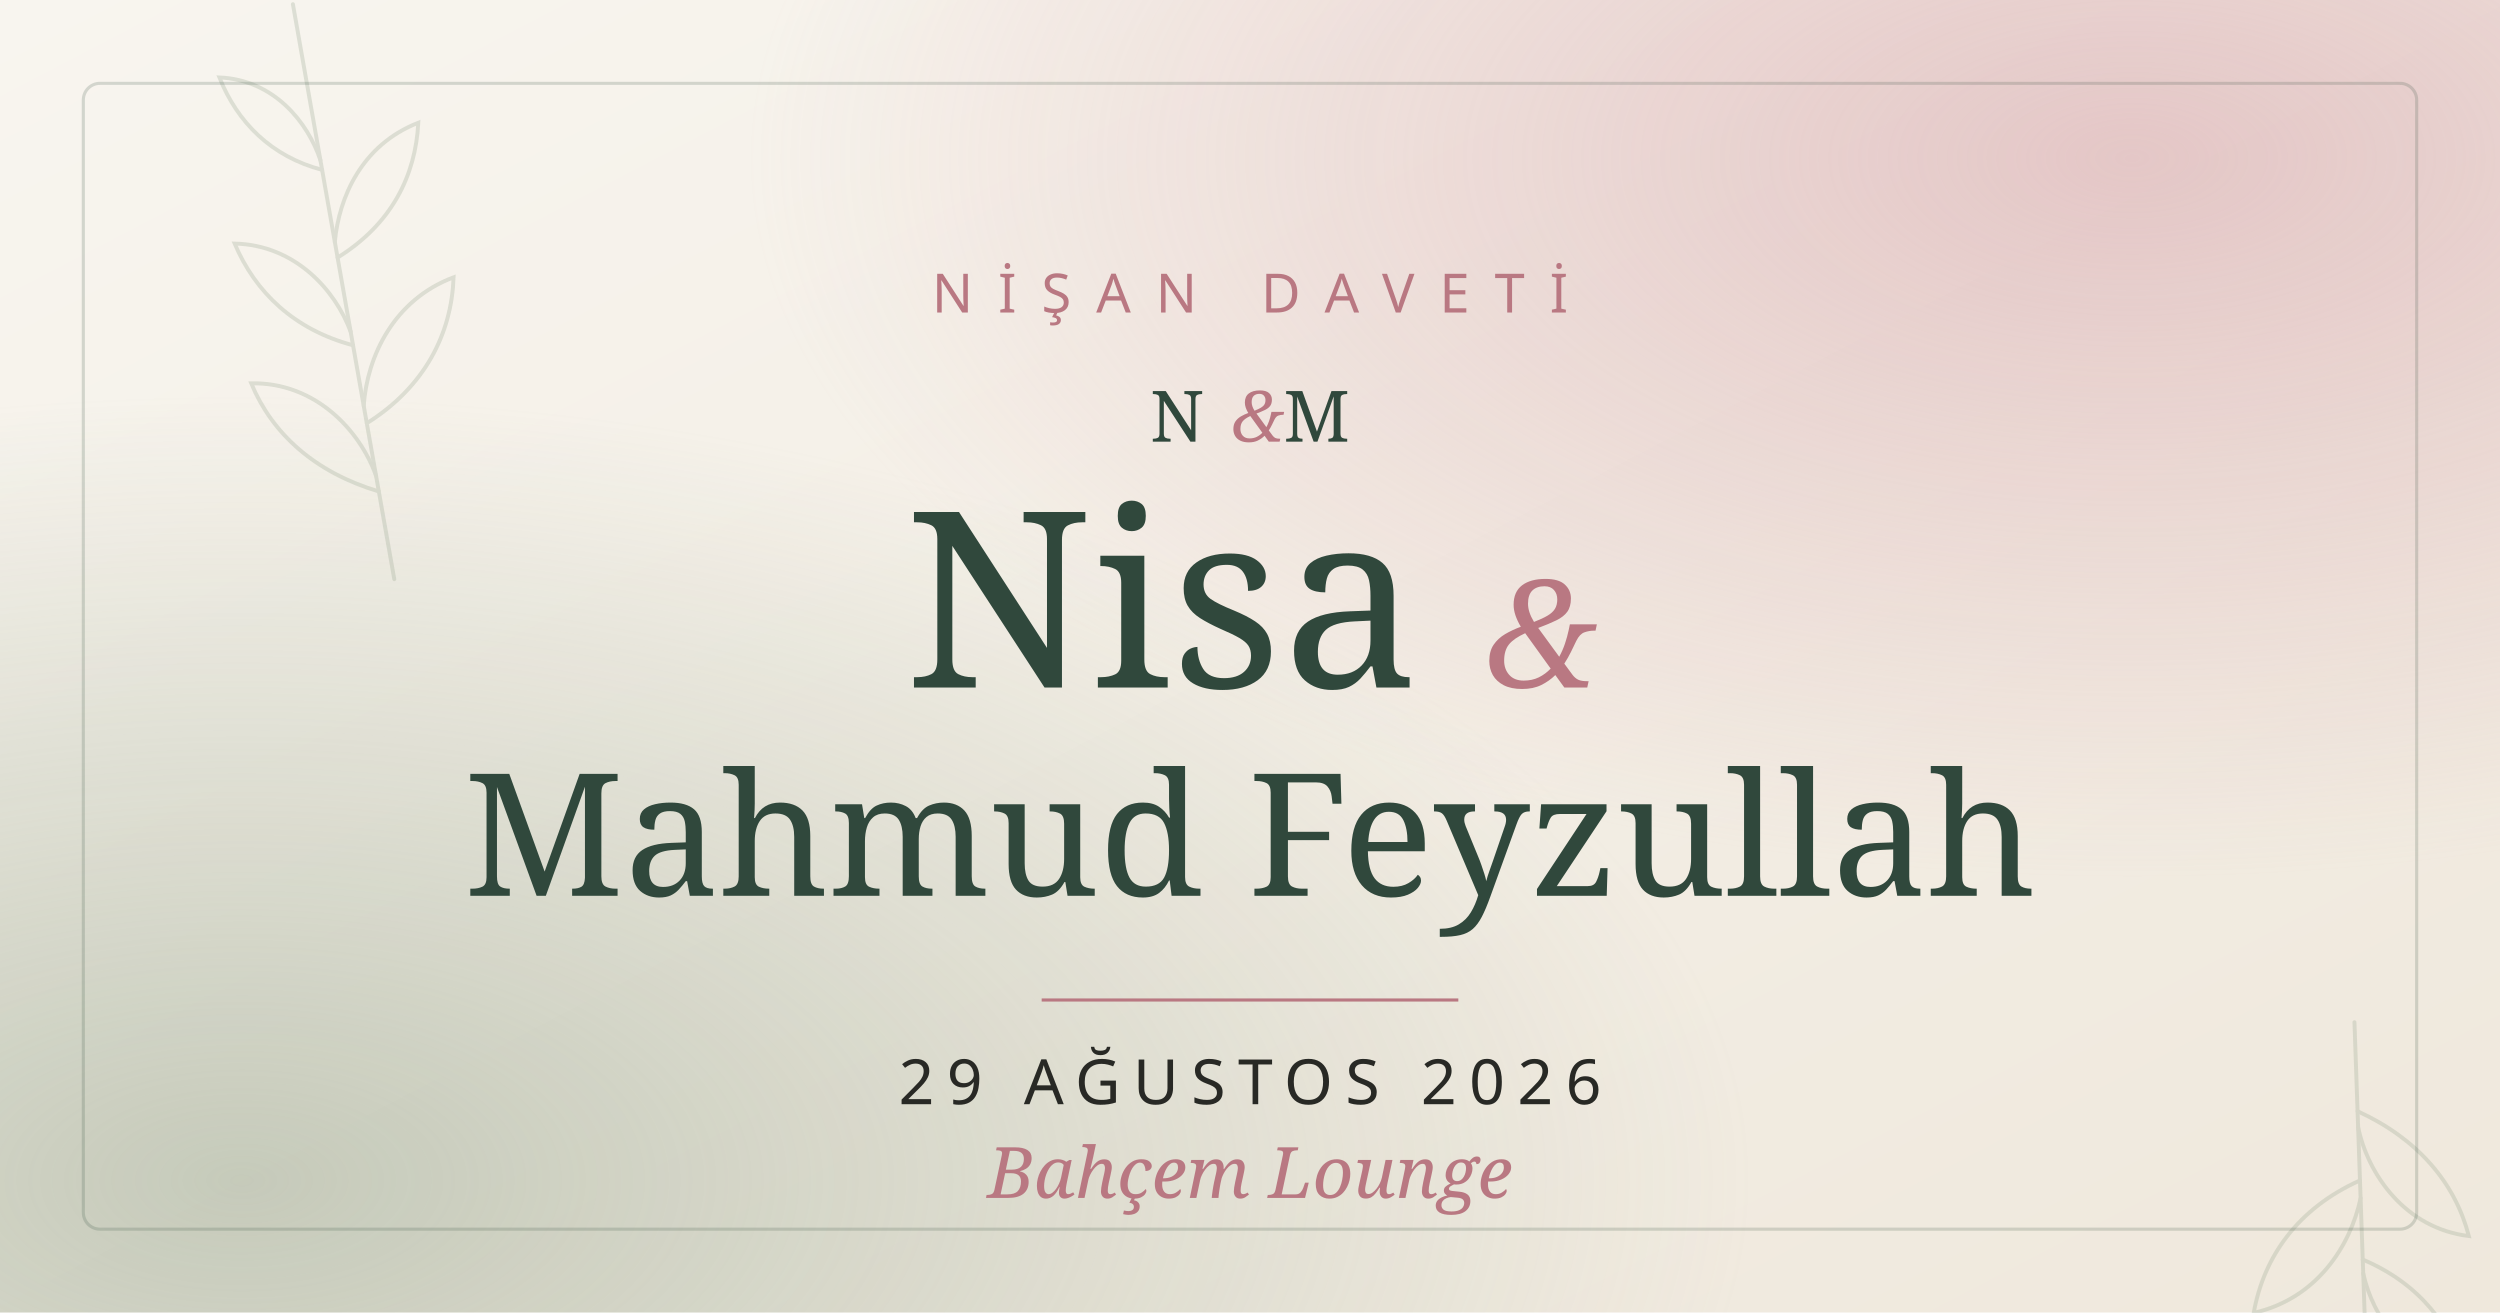
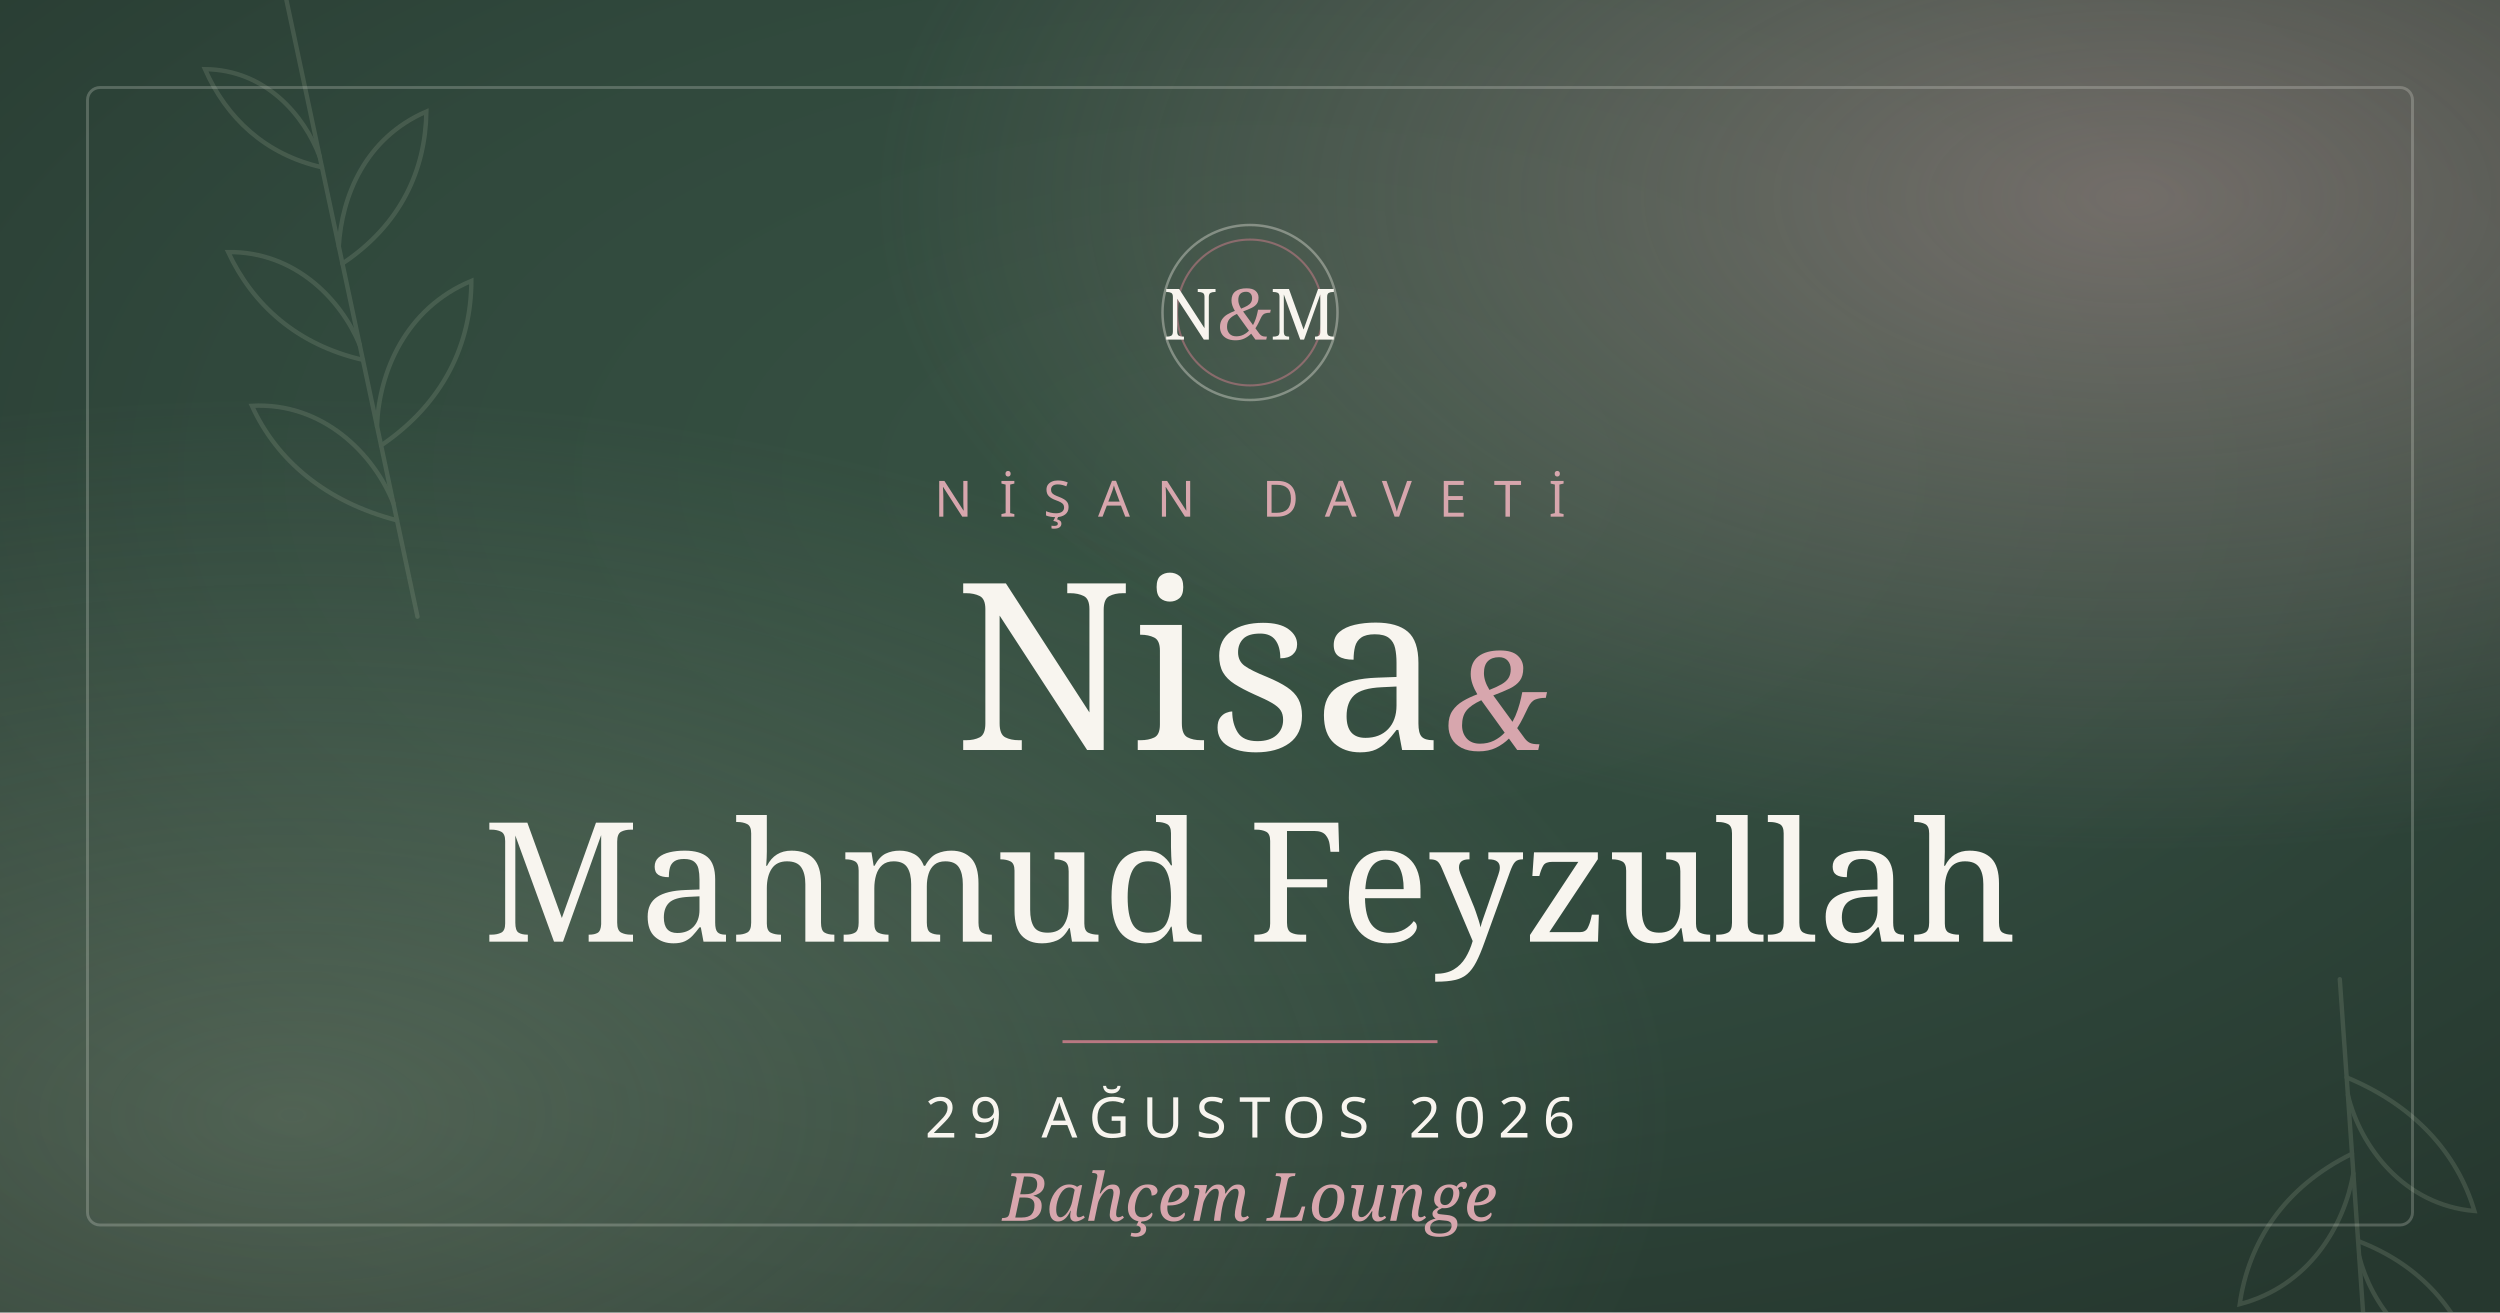
<svg xmlns="http://www.w3.org/2000/svg" viewBox="0 0 1200 630" role="img" aria-label="Nisa ve Mahmud Feyzullah nişan daveti kapak görseli">
  <defs>
-     <linearGradient id="bg" x1="0" y1="0" x2="1" y2="1">
-       <stop offset="0" stop-color="#F8F5EF" />
-       <stop offset="1" stop-color="#EFE8DC" />
-     </linearGradient>
-     <radialGradient id="glowRose" cx="0.85" cy="0.12" r="0.55">
-       <stop offset="0" stop-color="#D7A6AD" stop-opacity="0.55" />
+     <radialGradient id="bg" cx="0.5" cy="0.36" r="0.75">
+       <stop offset="0" stop-color="#375243" />
+       <stop offset="0.55" stop-color="#30483C" />
+       <stop offset="1" stop-color="#26382F" />
+     </radialGradient>
+     <radialGradient id="glowRose" cx="0.85" cy="0.15" r="0.5">
+       <stop offset="0" stop-color="#D7A6AD" stop-opacity="0.4" />
      <stop offset="1" stop-color="#D7A6AD" stop-opacity="0" />
    </radialGradient>
-     <radialGradient id="glowSage" cx="0.1" cy="0.9" r="0.6">
-       <stop offset="0" stop-color="#98A68F" stop-opacity="0.5" />
+     <radialGradient id="glowSage" cx="0.12" cy="0.85" r="0.55">
+       <stop offset="0" stop-color="#98A68F" stop-opacity="0.35" />
      <stop offset="1" stop-color="#98A68F" stop-opacity="0" />
    </radialGradient>
    <g id="og-branch" stroke="#98A68F" stroke-width="2" stroke-linecap="round" fill="none">
      <path d="M100 315 C100 250 100 180 100 20" />
      <path d="M100 270 C70 255 52 232 46 205 C78 210 96 238 100 262" />
      <path d="M100 235 C132 222 150 198 156 170 C124 176 106 202 100 226" />
      <path d="M100 195 C72 182 56 160 50 134 C80 140 96 166 100 188" />
      <path d="M100 150 C130 138 146 116 152 90 C122 96 106 120 100 142" />
      <path d="M100 105 C76 94 62 74 57 50 C84 56 97 80 100 100" />
    </g>
  </defs>
  <rect width="1200" height="630" fill="url(#bg)" />
  <rect width="1200" height="630" fill="url(#glowRose)" />
  <rect width="1200" height="630" fill="url(#glowSage)" />
-   <use href="#og-branch" transform="translate(70 -20) rotate(-10 100 160) scale(0.95)" opacity="0.28" />
-   <use href="#og-branch" transform="translate(1030 470) rotate(178 100 160) scale(0.95)" opacity="0.28" />
-   <rect x="40" y="40" width="1120" height="550" rx="8" fill="none" stroke="#30483C" stroke-opacity="0.18" stroke-width="1.5" />
-   <text x="600" y="150" text-anchor="middle" font-family="Manrope, sans-serif" font-size="26" letter-spacing="12" fill="#B97882" font-weight="500">NİŞAN DAVETİ</text>
-   <text x="600" y="212" text-anchor="middle" font-family="Cormorant Garamond, Georgia, serif" font-size="34" letter-spacing="4" fill="#30483C">N
-     <tspan fill="#B97882" font-style="italic">&amp;</tspan>M</text>
-   <text x="600" y="330" text-anchor="middle" font-family="Cormorant Garamond, Georgia, serif" font-size="118" font-weight="500" fill="#30483C">Nisa
-     <tspan fill="#B97882" font-style="italic" font-size="72"> &amp; </tspan>
+   <use href="#og-branch" transform="translate(60 -30) rotate(-12 100 160) scale(1.05)" opacity="0.22" />
+   <use href="#og-branch" transform="translate(1040 480) rotate(176 100 160) scale(1.05)" opacity="0.22" />
+   <rect x="42" y="42" width="1116" height="546" rx="6" fill="none" stroke="#F8F5EF" stroke-opacity="0.22" stroke-width="1.4" />
+   <circle cx="600" cy="150" r="42" fill="none" stroke="#F8F5EF" stroke-opacity="0.35" stroke-width="1.2" />
+   <circle cx="600" cy="150" r="35" fill="none" stroke="#B97882" stroke-opacity="0.6" stroke-width="1" />
+   <text x="600" y="163" text-anchor="middle" font-family="Cormorant Garamond, Georgia, serif" font-size="34" letter-spacing="2" fill="#F8F5EF">N<tspan fill="#D7A6AD" font-style="italic"> &amp; </tspan>M</text>
+   <text x="600" y="248" text-anchor="middle" font-family="Manrope, sans-serif" font-size="24" letter-spacing="13" fill="#D7A6AD" font-weight="500">NİŞAN DAVETİ</text>
+   <text x="600" y="360" text-anchor="middle" font-family="Cormorant Garamond, Georgia, serif" font-size="112" font-weight="500" fill="#F8F5EF">Nisa<tspan fill="#D7A6AD" font-style="italic" font-size="66"> &amp; </tspan>
  </text>
-   <text x="600" y="430" text-anchor="middle" font-family="Cormorant Garamond, Georgia, serif" font-size="82" font-weight="500" fill="#30483C">Mahmud Feyzullah</text>
-   <line x1="500" y1="480" x2="700" y2="480" stroke="#B97882" stroke-width="1.5" />
-   <text x="600" y="530" text-anchor="middle" font-family="Manrope, sans-serif" font-size="30" letter-spacing="6" fill="#282925" font-weight="500">29 AĞUSTOS 2026</text>
-   <text x="600" y="575" text-anchor="middle" font-family="Cormorant Garamond, Georgia, serif" font-size="34" font-style="italic" fill="#B97882">Bahçem Lounge</text>
+   <text x="600" y="452" text-anchor="middle" font-family="Cormorant Garamond, Georgia, serif" font-size="80" font-weight="500" fill="#F8F5EF">Mahmud Feyzullah</text>
+   <line x1="510" y1="500" x2="690" y2="500" stroke="#B97882" stroke-width="1.4" />
+   <text x="600" y="546" text-anchor="middle" font-family="Manrope, sans-serif" font-size="27" letter-spacing="6" fill="#F8F5EF" font-weight="500">29 AĞUSTOS 2026</text>
+   <text x="600" y="586" text-anchor="middle" font-family="Cormorant Garamond, Georgia, serif" font-size="32" font-style="italic" fill="#D7A6AD">Bahçem Lounge</text>
</svg>
